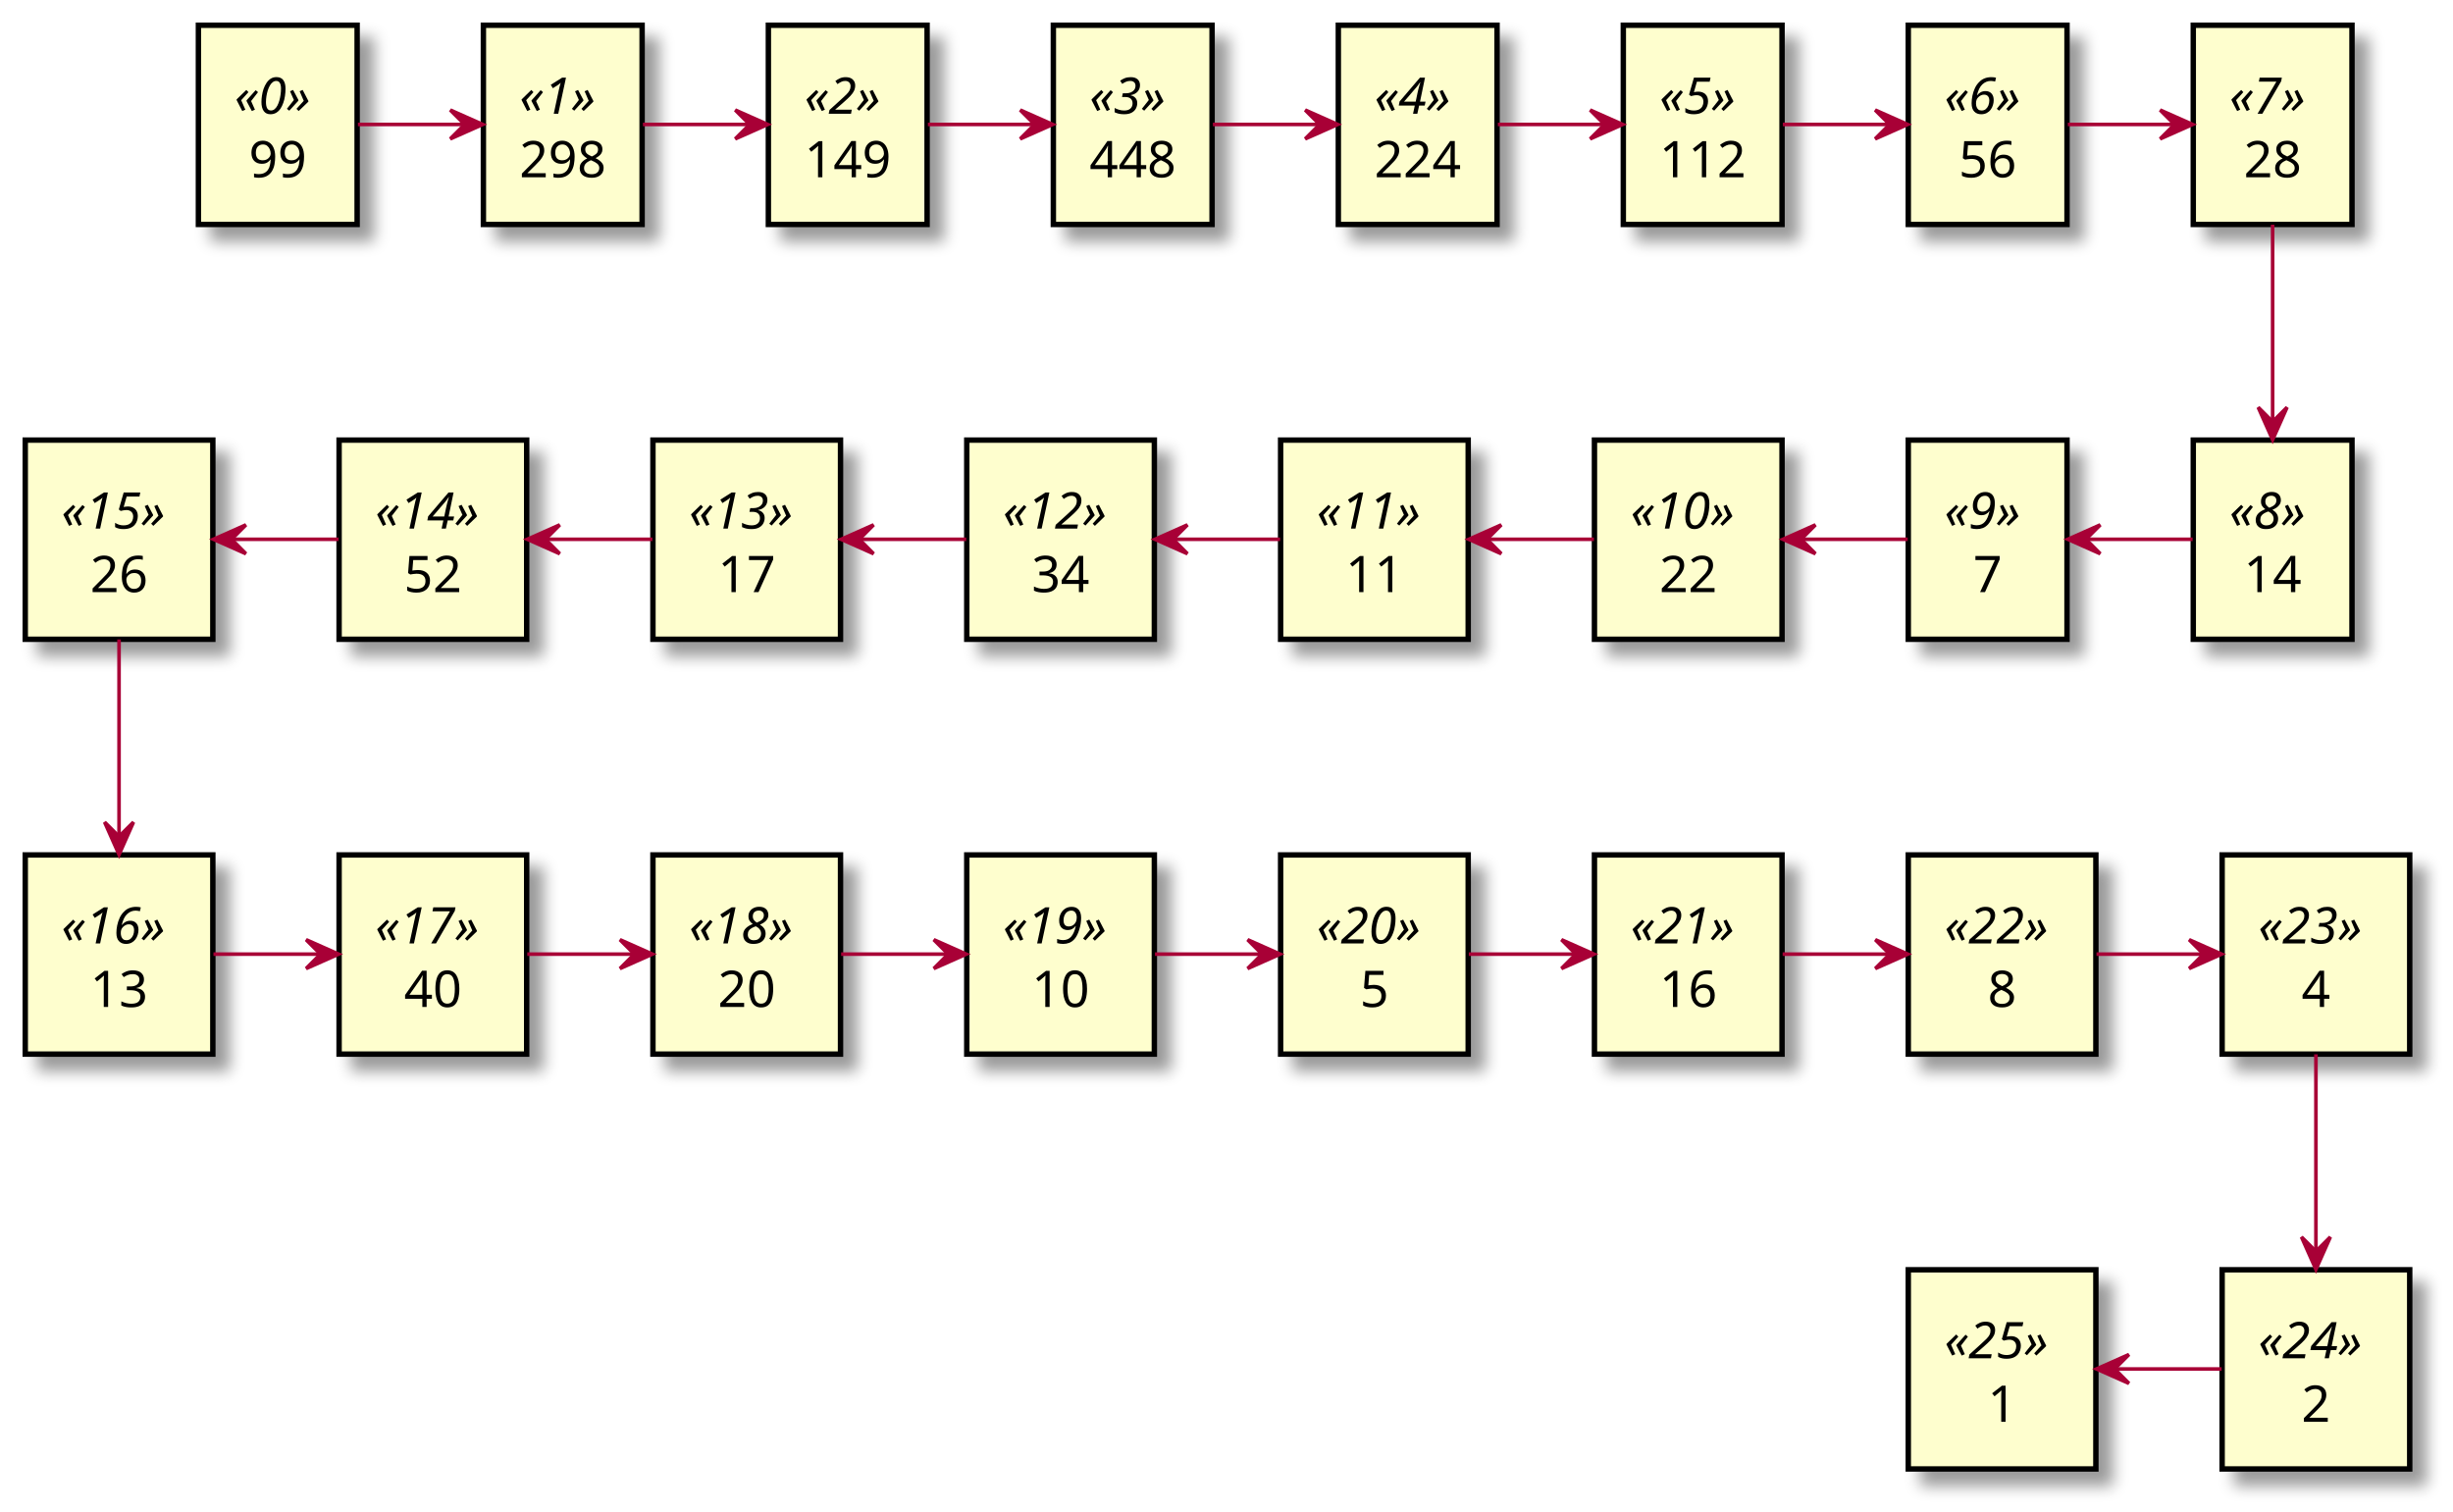
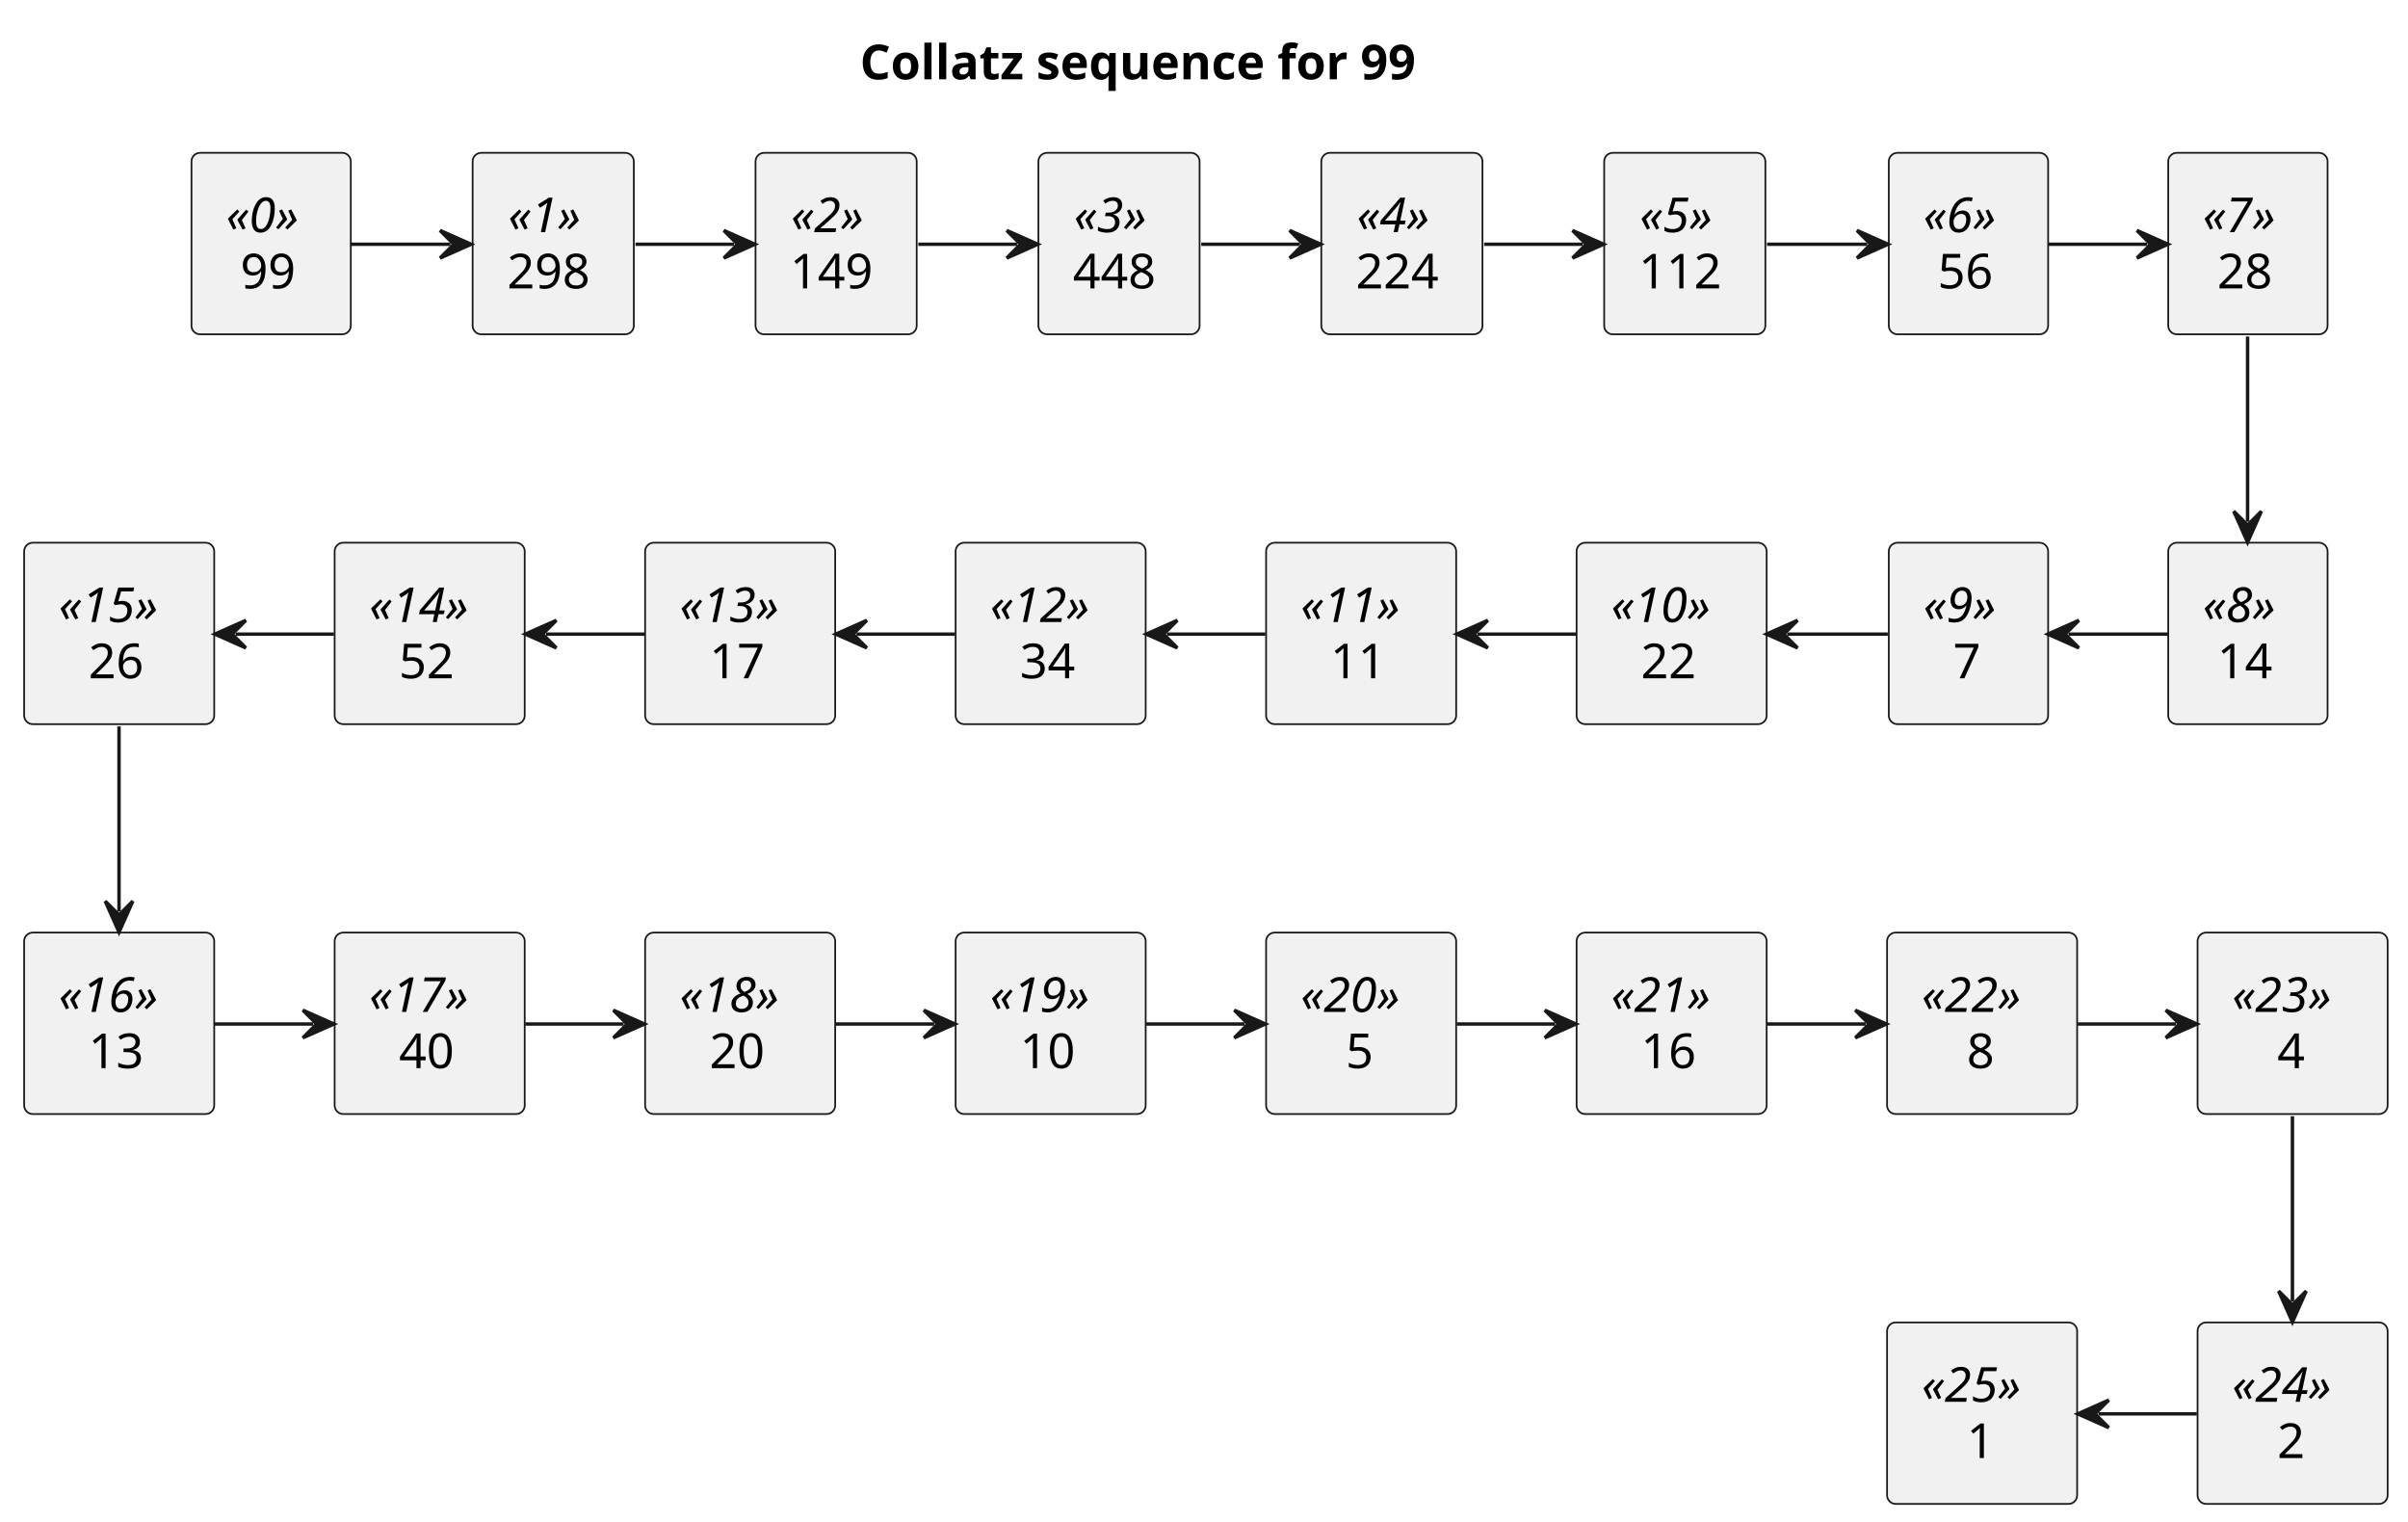
- <svg xmlns="http://www.w3.org/2000/svg" contentScriptType="application/ecmascript" contentStyleType="text/css" height="419px" preserveAspectRatio="none" style="width:680px;height:419px;background:#FFFFFF;" version="1.1" viewBox="0 0 680 419" width="680px" zoomAndPan="magnify">
-   <defs>
-     <filter height="300%" id="f8ib0x39ztjgq" width="300%" x="-1" y="-1">
-       <feGaussianBlur result="blurOut" stdDeviation="2.0" />
-       <feColorMatrix in="blurOut" result="blurOut2" type="matrix" values="0 0 0 0 0 0 0 0 0 0 0 0 0 0 0 0 0 0 .4 0" />
-       <feOffset dx="4.0" dy="4.0" in="blurOut2" result="blurOut3" />
-       <feBlend in="SourceGraphic" in2="blurOut3" mode="normal" />
-     </filter>
-   </defs>
+ <svg xmlns="http://www.w3.org/2000/svg" contentStyleType="text/css" height="441px" preserveAspectRatio="none" style="width:698px;height:441px;background:#FFFFFF;" version="1.1" viewBox="0 0 698 441" width="698px" zoomAndPan="magnify">
+   <defs />
  <g>
-     <rect fill="#FEFECE" filter="url(#f8ib0x39ztjgq)" height="55.219" style="stroke:#000000;stroke-width:1.5;" width="44" x="55" y="7" />
-     <text fill="#000000" font-family="sans-serif" font-size="14" font-style="italic" lengthAdjust="spacing" textLength="24" x="65" y="31.533">«0»</text>
-     <text fill="#000000" font-family="sans-serif" font-size="14" lengthAdjust="spacing" textLength="16" x="69" y="49.143">99</text>
-     <rect fill="#FEFECE" filter="url(#f8ib0x39ztjgq)" height="55.219" style="stroke:#000000;stroke-width:1.5;" width="44" x="134" y="7" />
-     <text fill="#000000" font-family="sans-serif" font-size="14" font-style="italic" lengthAdjust="spacing" textLength="24" x="144" y="31.533">«1»</text>
-     <text fill="#000000" font-family="sans-serif" font-size="14" lengthAdjust="spacing" textLength="24" x="144" y="49.143">298</text>
-     <rect fill="#FEFECE" filter="url(#f8ib0x39ztjgq)" height="55.219" style="stroke:#000000;stroke-width:1.5;" width="44" x="213" y="7" />
-     <text fill="#000000" font-family="sans-serif" font-size="14" font-style="italic" lengthAdjust="spacing" textLength="24" x="223" y="31.533">«2»</text>
-     <text fill="#000000" font-family="sans-serif" font-size="14" lengthAdjust="spacing" textLength="24" x="223" y="49.143">149</text>
-     <rect fill="#FEFECE" filter="url(#f8ib0x39ztjgq)" height="55.219" style="stroke:#000000;stroke-width:1.5;" width="44" x="292" y="7" />
-     <text fill="#000000" font-family="sans-serif" font-size="14" font-style="italic" lengthAdjust="spacing" textLength="24" x="302" y="31.533">«3»</text>
-     <text fill="#000000" font-family="sans-serif" font-size="14" lengthAdjust="spacing" textLength="24" x="302" y="49.143">448</text>
-     <rect fill="#FEFECE" filter="url(#f8ib0x39ztjgq)" height="55.219" style="stroke:#000000;stroke-width:1.5;" width="44" x="371" y="7" />
-     <text fill="#000000" font-family="sans-serif" font-size="14" font-style="italic" lengthAdjust="spacing" textLength="24" x="381" y="31.533">«4»</text>
-     <text fill="#000000" font-family="sans-serif" font-size="14" lengthAdjust="spacing" textLength="24" x="381" y="49.143">224</text>
-     <rect fill="#FEFECE" filter="url(#f8ib0x39ztjgq)" height="55.219" style="stroke:#000000;stroke-width:1.5;" width="44" x="450" y="7" />
-     <text fill="#000000" font-family="sans-serif" font-size="14" font-style="italic" lengthAdjust="spacing" textLength="24" x="460" y="31.533">«5»</text>
-     <text fill="#000000" font-family="sans-serif" font-size="14" lengthAdjust="spacing" textLength="24" x="460" y="49.143">112</text>
-     <rect fill="#FEFECE" filter="url(#f8ib0x39ztjgq)" height="55.219" style="stroke:#000000;stroke-width:1.5;" width="44" x="529" y="7" />
-     <text fill="#000000" font-family="sans-serif" font-size="14" font-style="italic" lengthAdjust="spacing" textLength="24" x="539" y="31.533">«6»</text>
-     <text fill="#000000" font-family="sans-serif" font-size="14" lengthAdjust="spacing" textLength="16" x="543" y="49.143">56</text>
-     <rect fill="#FEFECE" filter="url(#f8ib0x39ztjgq)" height="55.219" style="stroke:#000000;stroke-width:1.5;" width="44" x="608" y="7" />
-     <text fill="#000000" font-family="sans-serif" font-size="14" font-style="italic" lengthAdjust="spacing" textLength="24" x="618" y="31.533">«7»</text>
-     <text fill="#000000" font-family="sans-serif" font-size="14" lengthAdjust="spacing" textLength="16" x="622" y="49.143">28</text>
-     <rect fill="#FEFECE" filter="url(#f8ib0x39ztjgq)" height="55.219" style="stroke:#000000;stroke-width:1.5;" width="44" x="608" y="122" />
-     <text fill="#000000" font-family="sans-serif" font-size="14" font-style="italic" lengthAdjust="spacing" textLength="24" x="618" y="146.533">«8»</text>
-     <text fill="#000000" font-family="sans-serif" font-size="14" lengthAdjust="spacing" textLength="16" x="622" y="164.143">14</text>
-     <rect fill="#FEFECE" filter="url(#f8ib0x39ztjgq)" height="55.219" style="stroke:#000000;stroke-width:1.5;" width="44" x="529" y="122" />
-     <text fill="#000000" font-family="sans-serif" font-size="14" font-style="italic" lengthAdjust="spacing" textLength="24" x="539" y="146.533">«9»</text>
-     <text fill="#000000" font-family="sans-serif" font-size="14" lengthAdjust="spacing" textLength="8" x="547" y="164.143">7</text>
-     <rect fill="#FEFECE" filter="url(#f8ib0x39ztjgq)" height="55.219" style="stroke:#000000;stroke-width:1.5;" width="52" x="442" y="122" />
-     <text fill="#000000" font-family="sans-serif" font-size="14" font-style="italic" lengthAdjust="spacing" textLength="32" x="452" y="146.533">«10»</text>
-     <text fill="#000000" font-family="sans-serif" font-size="14" lengthAdjust="spacing" textLength="16" x="460" y="164.143">22</text>
-     <rect fill="#FEFECE" filter="url(#f8ib0x39ztjgq)" height="55.219" style="stroke:#000000;stroke-width:1.5;" width="52" x="355" y="122" />
-     <text fill="#000000" font-family="sans-serif" font-size="14" font-style="italic" lengthAdjust="spacing" textLength="32" x="365" y="146.533">«11»</text>
-     <text fill="#000000" font-family="sans-serif" font-size="14" lengthAdjust="spacing" textLength="16" x="373" y="164.143">11</text>
-     <rect fill="#FEFECE" filter="url(#f8ib0x39ztjgq)" height="55.219" style="stroke:#000000;stroke-width:1.5;" width="52" x="268" y="122" />
-     <text fill="#000000" font-family="sans-serif" font-size="14" font-style="italic" lengthAdjust="spacing" textLength="32" x="278" y="146.533">«12»</text>
-     <text fill="#000000" font-family="sans-serif" font-size="14" lengthAdjust="spacing" textLength="16" x="286" y="164.143">34</text>
-     <rect fill="#FEFECE" filter="url(#f8ib0x39ztjgq)" height="55.219" style="stroke:#000000;stroke-width:1.5;" width="52" x="181" y="122" />
-     <text fill="#000000" font-family="sans-serif" font-size="14" font-style="italic" lengthAdjust="spacing" textLength="32" x="191" y="146.533">«13»</text>
-     <text fill="#000000" font-family="sans-serif" font-size="14" lengthAdjust="spacing" textLength="16" x="199" y="164.143">17</text>
-     <rect fill="#FEFECE" filter="url(#f8ib0x39ztjgq)" height="55.219" style="stroke:#000000;stroke-width:1.5;" width="52" x="94" y="122" />
-     <text fill="#000000" font-family="sans-serif" font-size="14" font-style="italic" lengthAdjust="spacing" textLength="32" x="104" y="146.533">«14»</text>
-     <text fill="#000000" font-family="sans-serif" font-size="14" lengthAdjust="spacing" textLength="16" x="112" y="164.143">52</text>
-     <rect fill="#FEFECE" filter="url(#f8ib0x39ztjgq)" height="55.219" style="stroke:#000000;stroke-width:1.5;" width="52" x="7" y="122" />
-     <text fill="#000000" font-family="sans-serif" font-size="14" font-style="italic" lengthAdjust="spacing" textLength="32" x="17" y="146.533">«15»</text>
-     <text fill="#000000" font-family="sans-serif" font-size="14" lengthAdjust="spacing" textLength="16" x="25" y="164.143">26</text>
-     <rect fill="#FEFECE" filter="url(#f8ib0x39ztjgq)" height="55.219" style="stroke:#000000;stroke-width:1.5;" width="52" x="7" y="237" />
-     <text fill="#000000" font-family="sans-serif" font-size="14" font-style="italic" lengthAdjust="spacing" textLength="32" x="17" y="261.533">«16»</text>
-     <text fill="#000000" font-family="sans-serif" font-size="14" lengthAdjust="spacing" textLength="16" x="25" y="279.143">13</text>
-     <rect fill="#FEFECE" filter="url(#f8ib0x39ztjgq)" height="55.219" style="stroke:#000000;stroke-width:1.5;" width="52" x="94" y="237" />
-     <text fill="#000000" font-family="sans-serif" font-size="14" font-style="italic" lengthAdjust="spacing" textLength="32" x="104" y="261.533">«17»</text>
-     <text fill="#000000" font-family="sans-serif" font-size="14" lengthAdjust="spacing" textLength="16" x="112" y="279.143">40</text>
-     <rect fill="#FEFECE" filter="url(#f8ib0x39ztjgq)" height="55.219" style="stroke:#000000;stroke-width:1.5;" width="52" x="181" y="237" />
-     <text fill="#000000" font-family="sans-serif" font-size="14" font-style="italic" lengthAdjust="spacing" textLength="32" x="191" y="261.533">«18»</text>
-     <text fill="#000000" font-family="sans-serif" font-size="14" lengthAdjust="spacing" textLength="16" x="199" y="279.143">20</text>
-     <rect fill="#FEFECE" filter="url(#f8ib0x39ztjgq)" height="55.219" style="stroke:#000000;stroke-width:1.5;" width="52" x="268" y="237" />
-     <text fill="#000000" font-family="sans-serif" font-size="14" font-style="italic" lengthAdjust="spacing" textLength="32" x="278" y="261.533">«19»</text>
-     <text fill="#000000" font-family="sans-serif" font-size="14" lengthAdjust="spacing" textLength="16" x="286" y="279.143">10</text>
-     <rect fill="#FEFECE" filter="url(#f8ib0x39ztjgq)" height="55.219" style="stroke:#000000;stroke-width:1.5;" width="52" x="355" y="237" />
-     <text fill="#000000" font-family="sans-serif" font-size="14" font-style="italic" lengthAdjust="spacing" textLength="32" x="365" y="261.533">«20»</text>
-     <text fill="#000000" font-family="sans-serif" font-size="14" lengthAdjust="spacing" textLength="8" x="377" y="279.143">5</text>
-     <rect fill="#FEFECE" filter="url(#f8ib0x39ztjgq)" height="55.219" style="stroke:#000000;stroke-width:1.5;" width="52" x="442" y="237" />
-     <text fill="#000000" font-family="sans-serif" font-size="14" font-style="italic" lengthAdjust="spacing" textLength="32" x="452" y="261.533">«21»</text>
-     <text fill="#000000" font-family="sans-serif" font-size="14" lengthAdjust="spacing" textLength="16" x="460" y="279.143">16</text>
-     <rect fill="#FEFECE" filter="url(#f8ib0x39ztjgq)" height="55.219" style="stroke:#000000;stroke-width:1.5;" width="52" x="529" y="237" />
-     <text fill="#000000" font-family="sans-serif" font-size="14" font-style="italic" lengthAdjust="spacing" textLength="32" x="539" y="261.533">«22»</text>
-     <text fill="#000000" font-family="sans-serif" font-size="14" lengthAdjust="spacing" textLength="8" x="551" y="279.143">8</text>
-     <rect fill="#FEFECE" filter="url(#f8ib0x39ztjgq)" height="55.219" style="stroke:#000000;stroke-width:1.5;" width="52" x="616" y="237" />
-     <text fill="#000000" font-family="sans-serif" font-size="14" font-style="italic" lengthAdjust="spacing" textLength="32" x="626" y="261.533">«23»</text>
-     <text fill="#000000" font-family="sans-serif" font-size="14" lengthAdjust="spacing" textLength="8" x="638" y="279.143">4</text>
-     <rect fill="#FEFECE" filter="url(#f8ib0x39ztjgq)" height="55.219" style="stroke:#000000;stroke-width:1.5;" width="52" x="616" y="352" />
-     <text fill="#000000" font-family="sans-serif" font-size="14" font-style="italic" lengthAdjust="spacing" textLength="32" x="626" y="376.533">«24»</text>
-     <text fill="#000000" font-family="sans-serif" font-size="14" lengthAdjust="spacing" textLength="8" x="638" y="394.143">2</text>
-     <rect fill="#FEFECE" filter="url(#f8ib0x39ztjgq)" height="55.219" style="stroke:#000000;stroke-width:1.5;" width="52" x="529" y="352" />
-     <text fill="#000000" font-family="sans-serif" font-size="14" font-style="italic" lengthAdjust="spacing" textLength="32" x="539" y="376.533">«25»</text>
-     <text fill="#000000" font-family="sans-serif" font-size="14" lengthAdjust="spacing" textLength="8" x="551" y="394.143">1</text>
-     <path d="M99.22,34.5 C109.04,34.5 118.86,34.5 128.68,34.5 " fill="none" id="99-to-298" style="stroke:#A80036;stroke-width:1.0;" />
-     <polygon fill="#A80036" points="133.82,34.5,124.82,30.5,128.82,34.5,124.82,38.5,133.82,34.5" style="stroke:#A80036;stroke-width:1.0;" />
-     <path d="M178.22,34.5 C188.04,34.5 197.86,34.5 207.68,34.5 " fill="none" id="298-to-149" style="stroke:#A80036;stroke-width:1.0;" />
-     <polygon fill="#A80036" points="212.82,34.5,203.82,30.5,207.82,34.5,203.82,38.5,212.82,34.5" style="stroke:#A80036;stroke-width:1.0;" />
-     <path d="M257.22,34.5 C267.04,34.5 276.86,34.5 286.68,34.5 " fill="none" id="149-to-448" style="stroke:#A80036;stroke-width:1.0;" />
-     <polygon fill="#A80036" points="291.82,34.5,282.82,30.5,286.82,34.5,282.82,38.5,291.82,34.5" style="stroke:#A80036;stroke-width:1.0;" />
-     <path d="M336.22,34.5 C346.04,34.5 355.86,34.5 365.68,34.5 " fill="none" id="448-to-224" style="stroke:#A80036;stroke-width:1.0;" />
-     <polygon fill="#A80036" points="370.82,34.5,361.82,30.5,365.82,34.5,361.82,38.5,370.82,34.5" style="stroke:#A80036;stroke-width:1.0;" />
-     <path d="M415.22,34.5 C425.04,34.5 434.86,34.5 444.68,34.5 " fill="none" id="224-to-112" style="stroke:#A80036;stroke-width:1.0;" />
-     <polygon fill="#A80036" points="449.82,34.5,440.82,30.5,444.82,34.5,440.82,38.5,449.82,34.5" style="stroke:#A80036;stroke-width:1.0;" />
-     <path d="M494.22,34.5 C504.04,34.5 513.86,34.5 523.68,34.5 " fill="none" id="112-to-56" style="stroke:#A80036;stroke-width:1.0;" />
-     <polygon fill="#A80036" points="528.82,34.5,519.82,30.5,523.82,34.5,519.82,38.5,528.82,34.5" style="stroke:#A80036;stroke-width:1.0;" />
-     <path d="M573.22,34.5 C583.04,34.5 592.86,34.5 602.68,34.5 " fill="none" id="56-to-28" style="stroke:#A80036;stroke-width:1.0;" />
-     <polygon fill="#A80036" points="607.82,34.5,598.82,30.5,602.82,34.5,598.82,38.5,607.82,34.5" style="stroke:#A80036;stroke-width:1.0;" />
-     <path d="M630,62.28 C630,78.6 630,99.56 630,116.72 " fill="none" id="28-to-14" style="stroke:#A80036;stroke-width:1.0;" />
-     <polygon fill="#A80036" points="630,121.91,634,112.91,630,116.91,626,112.91,630,121.91" style="stroke:#A80036;stroke-width:1.0;" />
-     <path d="M578.35,149.5 C588.18,149.5 598,149.5 607.82,149.5 " fill="none" id="7-backto-14" style="stroke:#A80036;stroke-width:1.0;" />
-     <polygon fill="#A80036" points="573.22,149.5,582.22,153.5,578.22,149.5,582.22,145.5,573.22,149.5" style="stroke:#A80036;stroke-width:1.0;" />
-     <path d="M499.39,149.5 C509.21,149.5 519.02,149.5 528.84,149.5 " fill="none" id="22-backto-7" style="stroke:#A80036;stroke-width:1.0;" />
-     <polygon fill="#A80036" points="494.26,149.5,503.26,153.5,499.26,149.5,503.26,145.5,494.26,149.5" style="stroke:#A80036;stroke-width:1.0;" />
-     <path d="M412.32,149.5 C422.17,149.5 432.01,149.5 441.86,149.5 " fill="none" id="11-backto-22" style="stroke:#A80036;stroke-width:1.0;" />
-     <polygon fill="#A80036" points="407.17,149.5,416.17,153.5,412.17,149.5,416.17,145.5,407.17,149.5" style="stroke:#A80036;stroke-width:1.0;" />
-     <path d="M325.32,149.5 C335.17,149.5 345.01,149.5 354.86,149.5 " fill="none" id="34-backto-11" style="stroke:#A80036;stroke-width:1.0;" />
-     <polygon fill="#A80036" points="320.17,149.5,329.17,153.5,325.17,149.5,329.17,145.5,320.17,149.5" style="stroke:#A80036;stroke-width:1.0;" />
-     <path d="M238.32,149.5 C248.17,149.5 258.01,149.5 267.86,149.5 " fill="none" id="17-backto-34" style="stroke:#A80036;stroke-width:1.0;" />
-     <polygon fill="#A80036" points="233.17,149.5,242.17,153.5,238.17,149.5,242.17,145.5,233.17,149.5" style="stroke:#A80036;stroke-width:1.0;" />
-     <path d="M151.32,149.5 C161.17,149.5 171.01,149.5 180.86,149.5 " fill="none" id="52-backto-17" style="stroke:#A80036;stroke-width:1.0;" />
-     <polygon fill="#A80036" points="146.17,149.5,155.17,153.5,151.17,149.5,155.17,145.5,146.17,149.5" style="stroke:#A80036;stroke-width:1.0;" />
-     <path d="M64.32,149.5 C74.17,149.5 84.01,149.5 93.86,149.5 " fill="none" id="26-backto-52" style="stroke:#A80036;stroke-width:1.0;" />
-     <polygon fill="#A80036" points="59.17,149.5,68.17,153.5,64.17,149.5,68.17,145.5,59.17,149.5" style="stroke:#A80036;stroke-width:1.0;" />
-     <path d="M33,177.28 C33,193.6 33,214.56 33,231.72 " fill="none" id="26-to-13" style="stroke:#A80036;stroke-width:1.0;" />
-     <polygon fill="#A80036" points="33,236.91,37,227.91,33,231.91,29,227.91,33,236.91" style="stroke:#A80036;stroke-width:1.0;" />
-     <path d="M59.17,264.5 C69.02,264.5 78.86,264.5 88.71,264.5 " fill="none" id="13-to-40" style="stroke:#A80036;stroke-width:1.0;" />
-     <polygon fill="#A80036" points="93.86,264.5,84.86,260.5,88.86,264.5,84.86,268.5,93.86,264.5" style="stroke:#A80036;stroke-width:1.0;" />
-     <path d="M146.17,264.5 C156.02,264.5 165.86,264.5 175.71,264.5 " fill="none" id="40-to-20" style="stroke:#A80036;stroke-width:1.0;" />
-     <polygon fill="#A80036" points="180.86,264.5,171.86,260.5,175.86,264.5,171.86,268.5,180.86,264.5" style="stroke:#A80036;stroke-width:1.0;" />
-     <path d="M233.17,264.5 C243.02,264.5 252.86,264.5 262.71,264.5 " fill="none" id="20-to-10" style="stroke:#A80036;stroke-width:1.0;" />
-     <polygon fill="#A80036" points="267.86,264.5,258.86,260.5,262.86,264.5,258.86,268.5,267.86,264.5" style="stroke:#A80036;stroke-width:1.0;" />
-     <path d="M320.17,264.5 C330.02,264.5 339.86,264.5 349.71,264.5 " fill="none" id="10-to-5" style="stroke:#A80036;stroke-width:1.0;" />
-     <polygon fill="#A80036" points="354.86,264.5,345.86,260.5,349.86,264.5,345.86,268.5,354.86,264.5" style="stroke:#A80036;stroke-width:1.0;" />
-     <path d="M407.17,264.5 C417.02,264.5 426.86,264.5 436.71,264.5 " fill="none" id="5-to-16" style="stroke:#A80036;stroke-width:1.0;" />
-     <polygon fill="#A80036" points="441.86,264.5,432.86,260.5,436.86,264.5,432.86,268.5,441.86,264.5" style="stroke:#A80036;stroke-width:1.0;" />
-     <path d="M494.17,264.5 C504.02,264.5 513.86,264.5 523.71,264.5 " fill="none" id="16-to-8" style="stroke:#A80036;stroke-width:1.0;" />
-     <polygon fill="#A80036" points="528.86,264.5,519.86,260.5,523.86,264.5,519.86,268.5,528.86,264.5" style="stroke:#A80036;stroke-width:1.0;" />
-     <path d="M581.17,264.5 C591.02,264.5 600.86,264.5 610.71,264.5 " fill="none" id="8-to-4" style="stroke:#A80036;stroke-width:1.0;" />
-     <polygon fill="#A80036" points="615.86,264.5,606.86,260.5,610.86,264.5,606.86,268.5,615.86,264.5" style="stroke:#A80036;stroke-width:1.0;" />
-     <path d="M642,292.28 C642,308.6 642,329.56 642,346.72 " fill="none" id="4-to-2" style="stroke:#A80036;stroke-width:1.0;" />
-     <polygon fill="#A80036" points="642,351.91,646,342.91,642,346.91,638,342.91,642,351.91" style="stroke:#A80036;stroke-width:1.0;" />
-     <path d="M586.32,379.5 C596.17,379.5 606.01,379.5 615.86,379.5 " fill="none" id="1-backto-2" style="stroke:#A80036;stroke-width:1.0;" />
-     <polygon fill="#A80036" points="581.17,379.5,590.17,383.5,586.17,379.5,590.17,375.5,581.17,379.5" style="stroke:#A80036;stroke-width:1.0;" />
+     <text fill="#000000" font-family="sans-serif" font-size="14" font-weight="bold" lengthAdjust="spacing" textLength="185.568" x="249.264" y="22.995">Collatz sequence for 99</text>
+     <g id="elem_99">
+       <rect fill="#F1F1F1" height="52.594" rx="2.5" ry="2.5" style="stroke:#181818;stroke-width:0.5;" width="46.188" x="55.5" y="44.297" />
+       <text fill="#000000" font-family="sans-serif" font-size="14" font-style="italic" lengthAdjust="spacing" textLength="26.189" x="65.5" y="67.292">«0»</text>
+       <text fill="#000000" font-family="sans-serif" font-size="14" lengthAdjust="spacing" textLength="17.814" x="69.687" y="83.589">99</text>
+     </g>
+     <g id="elem_298">
+       <rect fill="#F1F1F1" height="52.594" rx="2.5" ry="2.5" style="stroke:#181818;stroke-width:0.5;" width="46.722" x="137" y="44.297" />
+       <text fill="#000000" font-family="sans-serif" font-size="14" font-style="italic" lengthAdjust="spacing" textLength="26.189" x="147.267" y="67.292">«1»</text>
+       <text fill="#000000" font-family="sans-serif" font-size="14" lengthAdjust="spacing" textLength="26.722" x="147" y="83.589">298</text>
+     </g>
+     <g id="elem_149">
+       <rect fill="#F1F1F1" height="52.594" rx="2.5" ry="2.5" style="stroke:#181818;stroke-width:0.5;" width="46.722" x="219" y="44.297" />
+       <text fill="#000000" font-family="sans-serif" font-size="14" font-style="italic" lengthAdjust="spacing" textLength="26.189" x="229.267" y="67.292">«2»</text>
+       <text fill="#000000" font-family="sans-serif" font-size="14" lengthAdjust="spacing" textLength="26.722" x="229" y="83.589">149</text>
+     </g>
+     <g id="elem_448">
+       <rect fill="#F1F1F1" height="52.594" rx="2.5" ry="2.5" style="stroke:#181818;stroke-width:0.5;" width="46.722" x="301" y="44.297" />
+       <text fill="#000000" font-family="sans-serif" font-size="14" font-style="italic" lengthAdjust="spacing" textLength="26.189" x="311.267" y="67.292">«3»</text>
+       <text fill="#000000" font-family="sans-serif" font-size="14" lengthAdjust="spacing" textLength="26.722" x="311" y="83.589">448</text>
+     </g>
+     <g id="elem_224">
+       <rect fill="#F1F1F1" height="52.594" rx="2.5" ry="2.5" style="stroke:#181818;stroke-width:0.5;" width="46.722" x="383" y="44.297" />
+       <text fill="#000000" font-family="sans-serif" font-size="14" font-style="italic" lengthAdjust="spacing" textLength="26.189" x="393.267" y="67.292">«4»</text>
+       <text fill="#000000" font-family="sans-serif" font-size="14" lengthAdjust="spacing" textLength="26.722" x="393" y="83.589">224</text>
+     </g>
+     <g id="elem_112">
+       <rect fill="#F1F1F1" height="52.594" rx="2.5" ry="2.5" style="stroke:#181818;stroke-width:0.5;" width="46.722" x="465" y="44.297" />
+       <text fill="#000000" font-family="sans-serif" font-size="14" font-style="italic" lengthAdjust="spacing" textLength="26.189" x="475.267" y="67.292">«5»</text>
+       <text fill="#000000" font-family="sans-serif" font-size="14" lengthAdjust="spacing" textLength="26.722" x="475" y="83.589">112</text>
+     </g>
+     <g id="elem_56">
+       <rect fill="#F1F1F1" height="52.594" rx="2.5" ry="2.5" style="stroke:#181818;stroke-width:0.5;" width="46.188" x="547.5" y="44.297" />
+       <text fill="#000000" font-family="sans-serif" font-size="14" font-style="italic" lengthAdjust="spacing" textLength="26.189" x="557.5" y="67.292">«6»</text>
+       <text fill="#000000" font-family="sans-serif" font-size="14" lengthAdjust="spacing" textLength="17.814" x="561.687" y="83.589">56</text>
+     </g>
+     <g id="elem_28">
+       <rect fill="#F1F1F1" height="52.594" rx="2.5" ry="2.5" style="stroke:#181818;stroke-width:0.5;" width="46.188" x="628.5" y="44.297" />
+       <text fill="#000000" font-family="sans-serif" font-size="14" font-style="italic" lengthAdjust="spacing" textLength="26.189" x="638.5" y="67.292">«7»</text>
+       <text fill="#000000" font-family="sans-serif" font-size="14" lengthAdjust="spacing" textLength="17.814" x="642.687" y="83.589">28</text>
+     </g>
+     <g id="elem_14">
+       <rect fill="#F1F1F1" height="52.594" rx="2.5" ry="2.5" style="stroke:#181818;stroke-width:0.5;" width="46.188" x="628.5" y="157.297" />
+       <text fill="#000000" font-family="sans-serif" font-size="14" font-style="italic" lengthAdjust="spacing" textLength="26.189" x="638.5" y="180.292">«8»</text>
+       <text fill="#000000" font-family="sans-serif" font-size="14" lengthAdjust="spacing" textLength="17.814" x="642.687" y="196.589">14</text>
+     </g>
+     <g id="elem_7">
+       <rect fill="#F1F1F1" height="52.594" rx="2.5" ry="2.5" style="stroke:#181818;stroke-width:0.5;" width="46.188" x="547.5" y="157.297" />
+       <text fill="#000000" font-family="sans-serif" font-size="14" font-style="italic" lengthAdjust="spacing" textLength="26.189" x="557.5" y="180.292">«9»</text>
+       <text fill="#000000" font-family="sans-serif" font-size="14" lengthAdjust="spacing" textLength="8.907" x="566.141" y="196.589">7</text>
+     </g>
+     <g id="elem_22">
+       <rect fill="#F1F1F1" height="52.594" rx="2.5" ry="2.5" style="stroke:#181818;stroke-width:0.5;" width="55.096" x="457" y="157.297" />
+       <text fill="#000000" font-family="sans-serif" font-size="14" font-style="italic" lengthAdjust="spacing" textLength="35.096" x="467" y="180.292">«10»</text>
+       <text fill="#000000" font-family="sans-serif" font-size="14" lengthAdjust="spacing" textLength="17.814" x="475.641" y="196.589">22</text>
+     </g>
+     <g id="elem_11">
+       <rect fill="#F1F1F1" height="52.594" rx="2.5" ry="2.5" style="stroke:#181818;stroke-width:0.5;" width="55.096" x="367" y="157.297" />
+       <text fill="#000000" font-family="sans-serif" font-size="14" font-style="italic" lengthAdjust="spacing" textLength="35.096" x="377" y="180.292">«11»</text>
+       <text fill="#000000" font-family="sans-serif" font-size="14" lengthAdjust="spacing" textLength="17.814" x="385.641" y="196.589">11</text>
+     </g>
+     <g id="elem_34">
+       <rect fill="#F1F1F1" height="52.594" rx="2.5" ry="2.5" style="stroke:#181818;stroke-width:0.5;" width="55.096" x="277" y="157.297" />
+       <text fill="#000000" font-family="sans-serif" font-size="14" font-style="italic" lengthAdjust="spacing" textLength="35.096" x="287" y="180.292">«12»</text>
+       <text fill="#000000" font-family="sans-serif" font-size="14" lengthAdjust="spacing" textLength="17.814" x="295.641" y="196.589">34</text>
+     </g>
+     <g id="elem_17">
+       <rect fill="#F1F1F1" height="52.594" rx="2.5" ry="2.5" style="stroke:#181818;stroke-width:0.5;" width="55.096" x="187" y="157.297" />
+       <text fill="#000000" font-family="sans-serif" font-size="14" font-style="italic" lengthAdjust="spacing" textLength="35.096" x="197" y="180.292">«13»</text>
+       <text fill="#000000" font-family="sans-serif" font-size="14" lengthAdjust="spacing" textLength="17.814" x="205.641" y="196.589">17</text>
+     </g>
+     <g id="elem_52">
+       <rect fill="#F1F1F1" height="52.594" rx="2.5" ry="2.5" style="stroke:#181818;stroke-width:0.5;" width="55.096" x="97" y="157.297" />
+       <text fill="#000000" font-family="sans-serif" font-size="14" font-style="italic" lengthAdjust="spacing" textLength="35.096" x="107" y="180.292">«14»</text>
+       <text fill="#000000" font-family="sans-serif" font-size="14" lengthAdjust="spacing" textLength="17.814" x="115.641" y="196.589">52</text>
+     </g>
+     <g id="elem_26">
+       <rect fill="#F1F1F1" height="52.594" rx="2.5" ry="2.5" style="stroke:#181818;stroke-width:0.5;" width="55.096" x="7" y="157.297" />
+       <text fill="#000000" font-family="sans-serif" font-size="14" font-style="italic" lengthAdjust="spacing" textLength="35.096" x="17" y="180.292">«15»</text>
+       <text fill="#000000" font-family="sans-serif" font-size="14" lengthAdjust="spacing" textLength="17.814" x="25.641" y="196.589">26</text>
+     </g>
+     <g id="elem_13">
+       <rect fill="#F1F1F1" height="52.594" rx="2.5" ry="2.5" style="stroke:#181818;stroke-width:0.5;" width="55.096" x="7" y="270.297" />
+       <text fill="#000000" font-family="sans-serif" font-size="14" font-style="italic" lengthAdjust="spacing" textLength="35.096" x="17" y="293.292">«16»</text>
+       <text fill="#000000" font-family="sans-serif" font-size="14" lengthAdjust="spacing" textLength="17.814" x="25.641" y="309.589">13</text>
+     </g>
+     <g id="elem_40">
+       <rect fill="#F1F1F1" height="52.594" rx="2.5" ry="2.5" style="stroke:#181818;stroke-width:0.5;" width="55.096" x="97" y="270.297" />
+       <text fill="#000000" font-family="sans-serif" font-size="14" font-style="italic" lengthAdjust="spacing" textLength="35.096" x="107" y="293.292">«17»</text>
+       <text fill="#000000" font-family="sans-serif" font-size="14" lengthAdjust="spacing" textLength="17.814" x="115.641" y="309.589">40</text>
+     </g>
+     <g id="elem_20">
+       <rect fill="#F1F1F1" height="52.594" rx="2.5" ry="2.5" style="stroke:#181818;stroke-width:0.5;" width="55.096" x="187" y="270.297" />
+       <text fill="#000000" font-family="sans-serif" font-size="14" font-style="italic" lengthAdjust="spacing" textLength="35.096" x="197" y="293.292">«18»</text>
+       <text fill="#000000" font-family="sans-serif" font-size="14" lengthAdjust="spacing" textLength="17.814" x="205.641" y="309.589">20</text>
+     </g>
+     <g id="elem_10">
+       <rect fill="#F1F1F1" height="52.594" rx="2.5" ry="2.5" style="stroke:#181818;stroke-width:0.5;" width="55.096" x="277" y="270.297" />
+       <text fill="#000000" font-family="sans-serif" font-size="14" font-style="italic" lengthAdjust="spacing" textLength="35.096" x="287" y="293.292">«19»</text>
+       <text fill="#000000" font-family="sans-serif" font-size="14" lengthAdjust="spacing" textLength="17.814" x="295.641" y="309.589">10</text>
+     </g>
+     <g id="elem_5">
+       <rect fill="#F1F1F1" height="52.594" rx="2.5" ry="2.5" style="stroke:#181818;stroke-width:0.5;" width="55.096" x="367" y="270.297" />
+       <text fill="#000000" font-family="sans-serif" font-size="14" font-style="italic" lengthAdjust="spacing" textLength="35.096" x="377" y="293.292">«20»</text>
+       <text fill="#000000" font-family="sans-serif" font-size="14" lengthAdjust="spacing" textLength="8.907" x="390.094" y="309.589">5</text>
+     </g>
+     <g id="elem_16">
+       <rect fill="#F1F1F1" height="52.594" rx="2.5" ry="2.5" style="stroke:#181818;stroke-width:0.5;" width="55.096" x="457" y="270.297" />
+       <text fill="#000000" font-family="sans-serif" font-size="14" font-style="italic" lengthAdjust="spacing" textLength="35.096" x="467" y="293.292">«21»</text>
+       <text fill="#000000" font-family="sans-serif" font-size="14" lengthAdjust="spacing" textLength="17.814" x="475.641" y="309.589">16</text>
+     </g>
+     <g id="elem_8">
+       <rect fill="#F1F1F1" height="52.594" rx="2.5" ry="2.5" style="stroke:#181818;stroke-width:0.5;" width="55.096" x="547" y="270.297" />
+       <text fill="#000000" font-family="sans-serif" font-size="14" font-style="italic" lengthAdjust="spacing" textLength="35.096" x="557" y="293.292">«22»</text>
+       <text fill="#000000" font-family="sans-serif" font-size="14" lengthAdjust="spacing" textLength="8.907" x="570.094" y="309.589">8</text>
+     </g>
+     <g id="elem_4">
+       <rect fill="#F1F1F1" height="52.594" rx="2.5" ry="2.5" style="stroke:#181818;stroke-width:0.5;" width="55.096" x="637" y="270.297" />
+       <text fill="#000000" font-family="sans-serif" font-size="14" font-style="italic" lengthAdjust="spacing" textLength="35.096" x="647" y="293.292">«23»</text>
+       <text fill="#000000" font-family="sans-serif" font-size="14" lengthAdjust="spacing" textLength="8.907" x="660.094" y="309.589">4</text>
+     </g>
+     <g id="elem_2">
+       <rect fill="#F1F1F1" height="52.594" rx="2.5" ry="2.5" style="stroke:#181818;stroke-width:0.5;" width="55.096" x="637" y="383.297" />
+       <text fill="#000000" font-family="sans-serif" font-size="14" font-style="italic" lengthAdjust="spacing" textLength="35.096" x="647" y="406.292">«24»</text>
+       <text fill="#000000" font-family="sans-serif" font-size="14" lengthAdjust="spacing" textLength="8.907" x="660.094" y="422.589">2</text>
+     </g>
+     <g id="elem_1">
+       <rect fill="#F1F1F1" height="52.594" rx="2.5" ry="2.5" style="stroke:#181818;stroke-width:0.5;" width="55.096" x="547" y="383.297" />
+       <text fill="#000000" font-family="sans-serif" font-size="14" font-style="italic" lengthAdjust="spacing" textLength="35.096" x="557" y="406.292">«25»</text>
+       <text fill="#000000" font-family="sans-serif" font-size="14" lengthAdjust="spacing" textLength="8.907" x="570.094" y="422.589">1</text>
+     </g>
+     <g id="link_99_298">
+       <path d="M101.56,70.797 C113.23,70.797 118.89,70.797 130.56,70.797 " fill="none" id="99-to-298" style="stroke:#181818;stroke-width:1.0;" />
+       <polygon fill="#181818" points="136.56,70.797,127.56,66.797,131.56,70.797,127.56,74.797,136.56,70.797" style="stroke:#181818;stroke-width:1.0;" />
+     </g>
+     <g id="link_298_149">
+       <path d="M184.2,70.797 C195.74,70.797 201.28,70.797 212.82,70.797 " fill="none" id="298-to-149" style="stroke:#181818;stroke-width:1.0;" />
+       <polygon fill="#181818" points="218.82,70.797,209.82,66.797,213.82,70.797,209.82,74.797,218.82,70.797" style="stroke:#181818;stroke-width:1.0;" />
+     </g>
+     <g id="link_149_448">
+       <path d="M266.2,70.797 C277.74,70.797 283.28,70.797 294.82,70.797 " fill="none" id="149-to-448" style="stroke:#181818;stroke-width:1.0;" />
+       <polygon fill="#181818" points="300.82,70.797,291.82,66.797,295.82,70.797,291.82,74.797,300.82,70.797" style="stroke:#181818;stroke-width:1.0;" />
+     </g>
+     <g id="link_448_224">
+       <path d="M348.2,70.797 C359.74,70.797 365.28,70.797 376.82,70.797 " fill="none" id="448-to-224" style="stroke:#181818;stroke-width:1.0;" />
+       <polygon fill="#181818" points="382.82,70.797,373.82,66.797,377.82,70.797,373.82,74.797,382.82,70.797" style="stroke:#181818;stroke-width:1.0;" />
+     </g>
+     <g id="link_224_112">
+       <path d="M430.2,70.797 C441.74,70.797 447.28,70.797 458.82,70.797 " fill="none" id="224-to-112" style="stroke:#181818;stroke-width:1.0;" />
+       <polygon fill="#181818" points="464.82,70.797,455.82,66.797,459.82,70.797,455.82,74.797,464.82,70.797" style="stroke:#181818;stroke-width:1.0;" />
+     </g>
+     <g id="link_112_56">
+       <path d="M512.2,70.797 C523.89,70.797 529.58,70.797 541.27,70.797 " fill="none" id="112-to-56" style="stroke:#181818;stroke-width:1.0;" />
+       <polygon fill="#181818" points="547.27,70.797,538.27,66.797,542.27,70.797,538.27,74.797,547.27,70.797" style="stroke:#181818;stroke-width:1.0;" />
+     </g>
+     <g id="link_56_28">
+       <path d="M593.6,70.797 C605.21,70.797 610.82,70.797 622.43,70.797 " fill="none" id="56-to-28" style="stroke:#181818;stroke-width:1.0;" />
+       <polygon fill="#181818" points="628.43,70.797,619.43,66.797,623.43,70.797,619.43,74.797,628.43,70.797" style="stroke:#181818;stroke-width:1.0;" />
+     </g>
+     <g id="link_28_14">
+       <path d="M651.5,97.537 C651.5,115.477 651.5,133.287 651.5,151.187 " fill="none" id="28-to-14" style="stroke:#181818;stroke-width:1.0;" />
+       <polygon fill="#181818" points="651.5,157.187,655.5,148.187,651.5,152.187,647.5,148.187,651.5,157.187" style="stroke:#181818;stroke-width:1.0;" />
+     </g>
+     <g id="link_7_14">
+       <path d="M599.6,183.797 C611.21,183.797 616.82,183.797 628.43,183.797 " fill="none" id="7-backto-14" style="stroke:#181818;stroke-width:1.0;" />
+       <polygon fill="#181818" points="593.6,183.797,602.6,187.797,598.6,183.797,602.6,179.797,593.6,183.797" style="stroke:#181818;stroke-width:1.0;" />
+     </g>
+     <g id="link_22_7">
+       <path d="M518.05,183.797 C529.77,183.797 535.49,183.797 547.21,183.797 " fill="none" id="22-backto-7" style="stroke:#181818;stroke-width:1.0;" />
+       <polygon fill="#181818" points="512.05,183.797,521.05,187.797,517.05,183.797,521.05,179.797,512.05,183.797" style="stroke:#181818;stroke-width:1.0;" />
+     </g>
+     <g id="link_11_22">
+       <path d="M428.27,183.797 C439.78,183.797 445.28,183.797 456.79,183.797 " fill="none" id="11-backto-22" style="stroke:#181818;stroke-width:1.0;" />
+       <polygon fill="#181818" points="422.27,183.797,431.27,187.797,427.27,183.797,431.27,179.797,422.27,183.797" style="stroke:#181818;stroke-width:1.0;" />
+     </g>
+     <g id="link_34_11">
+       <path d="M338.27,183.797 C349.78,183.797 355.28,183.797 366.79,183.797 " fill="none" id="34-backto-11" style="stroke:#181818;stroke-width:1.0;" />
+       <polygon fill="#181818" points="332.27,183.797,341.27,187.797,337.27,183.797,341.27,179.797,332.27,183.797" style="stroke:#181818;stroke-width:1.0;" />
+     </g>
+     <g id="link_17_34">
+       <path d="M248.27,183.797 C259.78,183.797 265.28,183.797 276.79,183.797 " fill="none" id="17-backto-34" style="stroke:#181818;stroke-width:1.0;" />
+       <polygon fill="#181818" points="242.27,183.797,251.27,187.797,247.27,183.797,251.27,179.797,242.27,183.797" style="stroke:#181818;stroke-width:1.0;" />
+     </g>
+     <g id="link_52_17">
+       <path d="M158.27,183.797 C169.78,183.797 175.28,183.797 186.79,183.797 " fill="none" id="52-backto-17" style="stroke:#181818;stroke-width:1.0;" />
+       <polygon fill="#181818" points="152.27,183.797,161.27,187.797,157.27,183.797,161.27,179.797,152.27,183.797" style="stroke:#181818;stroke-width:1.0;" />
+     </g>
+     <g id="link_26_52">
+       <path d="M68.27,183.797 C79.78,183.797 85.28,183.797 96.79,183.797 " fill="none" id="26-backto-52" style="stroke:#181818;stroke-width:1.0;" />
+       <polygon fill="#181818" points="62.27,183.797,71.27,187.797,67.27,183.797,71.27,179.797,62.27,183.797" style="stroke:#181818;stroke-width:1.0;" />
+     </g>
+     <g id="link_26_13">
+       <path d="M34.5,210.537 C34.5,228.477 34.5,246.287 34.5,264.187 " fill="none" id="26-to-13" style="stroke:#181818;stroke-width:1.0;" />
+       <polygon fill="#181818" points="34.5,270.187,38.5,261.187,34.5,265.187,30.5,261.187,34.5,270.187" style="stroke:#181818;stroke-width:1.0;" />
+     </g>
+     <g id="link_13_40">
+       <path d="M62.27,296.797 C73.78,296.797 79.28,296.797 90.79,296.797 " fill="none" id="13-to-40" style="stroke:#181818;stroke-width:1.0;" />
+       <polygon fill="#181818" points="96.79,296.797,87.79,292.797,91.79,296.797,87.79,300.797,96.79,296.797" style="stroke:#181818;stroke-width:1.0;" />
+     </g>
+     <g id="link_40_20">
+       <path d="M152.27,296.797 C163.78,296.797 169.28,296.797 180.79,296.797 " fill="none" id="40-to-20" style="stroke:#181818;stroke-width:1.0;" />
+       <polygon fill="#181818" points="186.79,296.797,177.79,292.797,181.79,296.797,177.79,300.797,186.79,296.797" style="stroke:#181818;stroke-width:1.0;" />
+     </g>
+     <g id="link_20_10">
+       <path d="M242.27,296.797 C253.78,296.797 259.28,296.797 270.79,296.797 " fill="none" id="20-to-10" style="stroke:#181818;stroke-width:1.0;" />
+       <polygon fill="#181818" points="276.79,296.797,267.79,292.797,271.79,296.797,267.79,300.797,276.79,296.797" style="stroke:#181818;stroke-width:1.0;" />
+     </g>
+     <g id="link_10_5">
+       <path d="M332.27,296.797 C343.78,296.797 349.28,296.797 360.79,296.797 " fill="none" id="10-to-5" style="stroke:#181818;stroke-width:1.0;" />
+       <polygon fill="#181818" points="366.79,296.797,357.79,292.797,361.79,296.797,357.79,300.797,366.79,296.797" style="stroke:#181818;stroke-width:1.0;" />
+     </g>
+     <g id="link_5_16">
+       <path d="M422.27,296.797 C433.78,296.797 439.28,296.797 450.79,296.797 " fill="none" id="5-to-16" style="stroke:#181818;stroke-width:1.0;" />
+       <polygon fill="#181818" points="456.79,296.797,447.79,292.797,451.79,296.797,447.79,300.797,456.79,296.797" style="stroke:#181818;stroke-width:1.0;" />
+     </g>
+     <g id="link_16_8">
+       <path d="M512.27,296.797 C523.78,296.797 529.28,296.797 540.79,296.797 " fill="none" id="16-to-8" style="stroke:#181818;stroke-width:1.0;" />
+       <polygon fill="#181818" points="546.79,296.797,537.79,292.797,541.79,296.797,537.79,300.797,546.79,296.797" style="stroke:#181818;stroke-width:1.0;" />
+     </g>
+     <g id="link_8_4">
+       <path d="M602.27,296.797 C613.78,296.797 619.28,296.797 630.79,296.797 " fill="none" id="8-to-4" style="stroke:#181818;stroke-width:1.0;" />
+       <polygon fill="#181818" points="636.79,296.797,627.79,292.797,631.79,296.797,627.79,300.797,636.79,296.797" style="stroke:#181818;stroke-width:1.0;" />
+     </g>
+     <g id="link_4_2">
+       <path d="M664.5,323.537 C664.5,341.477 664.5,359.287 664.5,377.187 " fill="none" id="4-to-2" style="stroke:#181818;stroke-width:1.0;" />
+       <polygon fill="#181818" points="664.5,383.187,668.5,374.187,664.5,378.187,660.5,374.187,664.5,383.187" style="stroke:#181818;stroke-width:1.0;" />
+     </g>
+     <g id="link_1_2">
+       <path d="M608.27,409.797 C619.78,409.797 625.28,409.797 636.79,409.797 " fill="none" id="1-backto-2" style="stroke:#181818;stroke-width:1.0;" />
+       <polygon fill="#181818" points="602.27,409.797,611.27,413.797,607.27,409.797,611.27,405.797,602.27,409.797" style="stroke:#181818;stroke-width:1.0;" />
+     </g>
  </g>
</svg>
